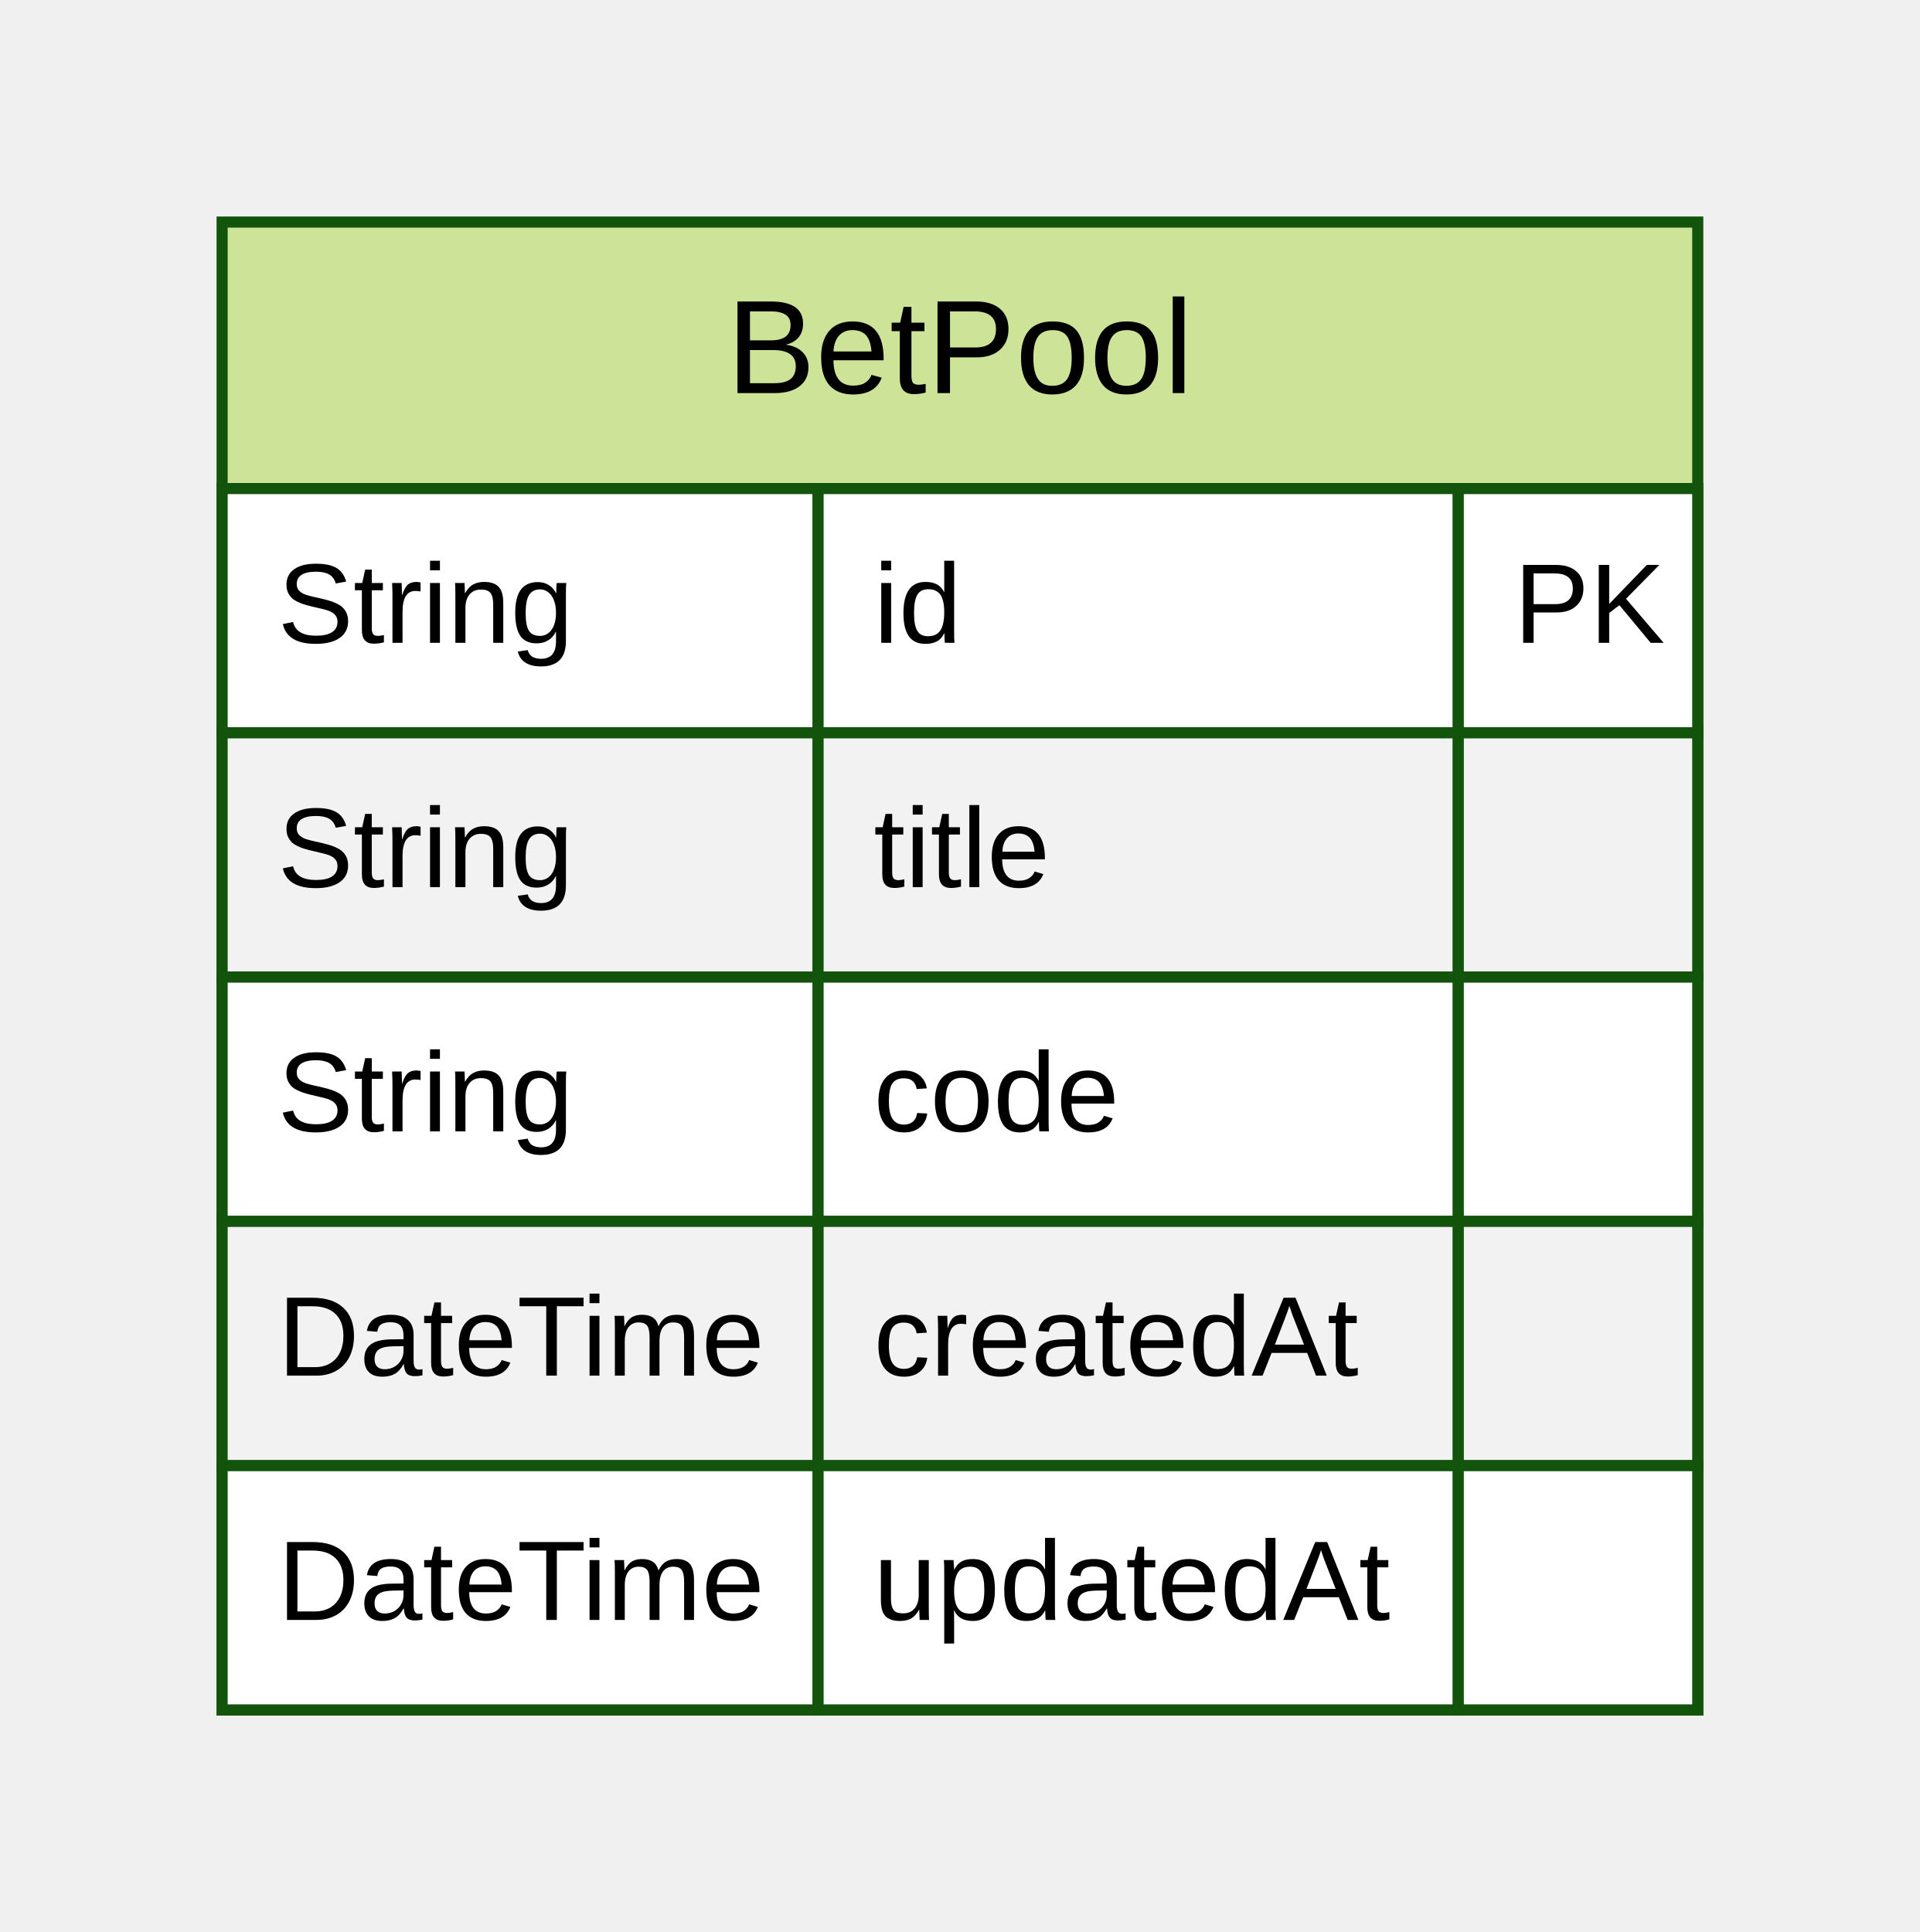
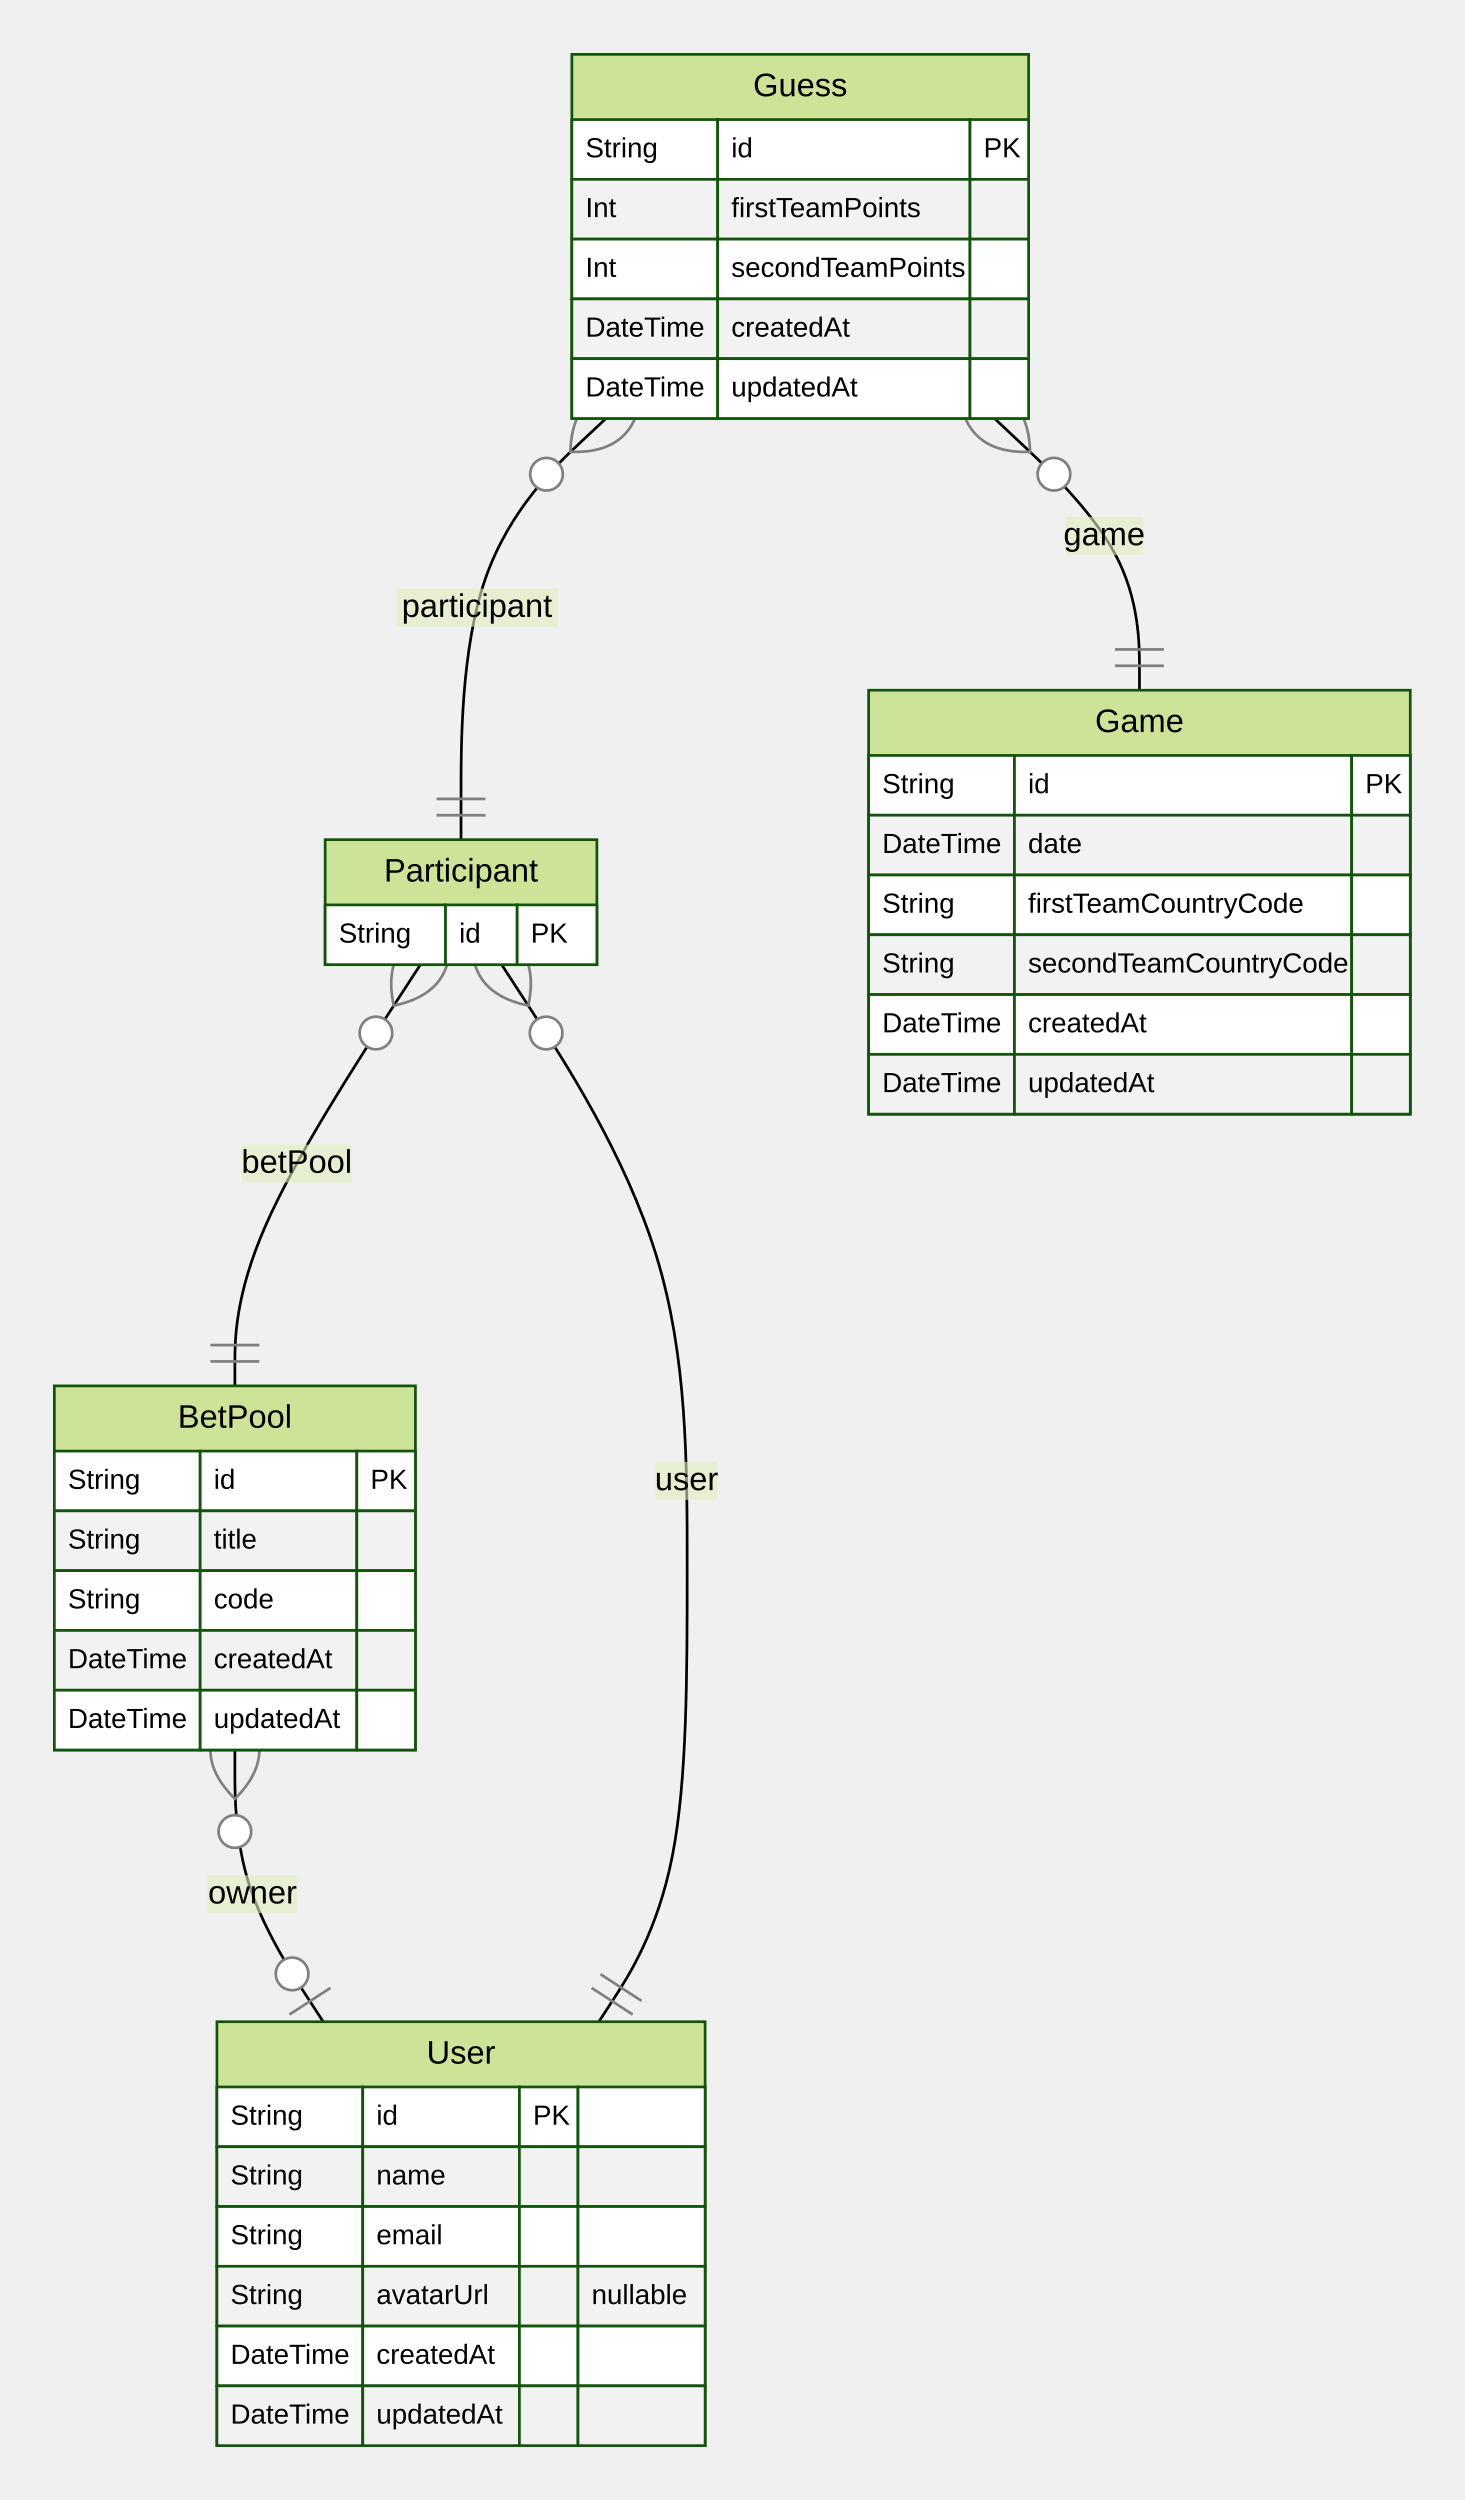
- <svg xmlns="http://www.w3.org/2000/svg" aria-labelledby="chart-title-mermaid-0 chart-desc-mermaid-0" role="img" viewBox="0 0 172.875 174" style="max-width: 172.875px; background-color: white;" width="100%" id="mermaid-0">
+ <svg xmlns="http://www.w3.org/2000/svg" aria-labelledby="chart-title-mermaid-0 chart-desc-mermaid-0" role="img" viewBox="0 0 538.977 920" style="max-width: 538.977px; background-color: white;" width="100%" id="mermaid-0">
  <style>#mermaid-0 {font-family:"trebuchet ms",verdana,arial,sans-serif;font-size:16px;fill:#000000;}#mermaid-0 .error-icon{fill:#552222;}#mermaid-0 .error-text{fill:#552222;stroke:#552222;}#mermaid-0 .edge-thickness-normal{stroke-width:2px;}#mermaid-0 .edge-thickness-thick{stroke-width:3.5px;}#mermaid-0 .edge-pattern-solid{stroke-dasharray:0;}#mermaid-0 .edge-pattern-dashed{stroke-dasharray:3;}#mermaid-0 .edge-pattern-dotted{stroke-dasharray:2;}#mermaid-0 .marker{fill:#000000;stroke:#000000;}#mermaid-0 .marker.cross{stroke:#000000;}#mermaid-0 svg{font-family:"trebuchet ms",verdana,arial,sans-serif;font-size:16px;}#mermaid-0 .entityBox{fill:#cde498;stroke:#13540c;}#mermaid-0 .attributeBoxOdd{fill:#ffffff;stroke:#13540c;}#mermaid-0 .attributeBoxEven{fill:#f2f2f2;stroke:#13540c;}#mermaid-0 .relationshipLabelBox{fill:hsl(78.158, 58.462%, 84.51%);opacity:0.7;background-color:hsl(78.158, 58.462%, 84.51%);}#mermaid-0 .relationshipLabelBox rect{opacity:0.5;}#mermaid-0 .relationshipLine{stroke:#000000;}#mermaid-0 :root{--mermaid-font-family:"trebuchet ms",verdana,arial,sans-serif;}</style>
  <g />
  <defs>
    <marker orient="auto" markerHeight="18" markerWidth="18" refY="9" refX="0" id="ONLY_ONE_START">
      <path d="M9,0 L9,18 M15,0 L15,18" fill="none" stroke="gray" />
    </marker>
  </defs>
  <defs>
    <marker orient="auto" markerHeight="18" markerWidth="18" refY="9" refX="18" id="ONLY_ONE_END">
      <path d="M3,0 L3,18 M9,0 L9,18" fill="none" stroke="gray" />
    </marker>
  </defs>
  <defs>
    <marker orient="auto" markerHeight="18" markerWidth="30" refY="9" refX="0" id="ZERO_OR_ONE_START">
      <circle r="6" cy="9" cx="21" fill="white" stroke="gray" />
      <path d="M9,0 L9,18" fill="none" stroke="gray" />
    </marker>
  </defs>
  <defs>
    <marker orient="auto" markerHeight="18" markerWidth="30" refY="9" refX="30" id="ZERO_OR_ONE_END">
      <circle r="6" cy="9" cx="9" fill="white" stroke="gray" />
      <path d="M21,0 L21,18" fill="none" stroke="gray" />
    </marker>
  </defs>
  <defs>
    <marker orient="auto" markerHeight="36" markerWidth="45" refY="18" refX="18" id="ONE_OR_MORE_START">
      <path d="M0,18 Q 18,0 36,18 Q 18,36 0,18 M42,9 L42,27" fill="none" stroke="gray" />
    </marker>
  </defs>
  <defs>
    <marker orient="auto" markerHeight="36" markerWidth="45" refY="18" refX="27" id="ONE_OR_MORE_END">
      <path d="M3,9 L3,27 M9,18 Q27,0 45,18 Q27,36 9,18" fill="none" stroke="gray" />
    </marker>
  </defs>
  <defs>
    <marker orient="auto" markerHeight="36" markerWidth="57" refY="18" refX="18" id="ZERO_OR_MORE_START">
      <circle r="6" cy="18" cx="48" fill="white" stroke="gray" />
      <path d="M0,18 Q18,0 36,18 Q18,36 0,18" fill="none" stroke="gray" />
    </marker>
  </defs>
  <defs>
    <marker orient="auto" markerHeight="36" markerWidth="57" refY="18" refX="39" id="ZERO_OR_MORE_END">
      <circle r="6" cy="18" cx="9" fill="white" stroke="gray" />
      <path d="M21,18 Q39,0 57,18 Q39,36 21,18" fill="none" stroke="gray" />
    </marker>
  </defs>
-   <g transform="translate(20,20 )" id="BetPool">
+   <path marker-start="url(#ZERO_OR_MORE_START)" marker-end="url(#ZERO_OR_ONE_END)" fill="none" stroke="gray" d="M86.438,644L86.438,652.333C86.438,660.667,86.438,677.333,91.855,694C97.273,710.667,108.109,727.333,113.527,735.667L118.945,744" class="er relationshipLine" />
+   <path marker-start="url(#ZERO_OR_MORE_START)" marker-end="url(#ONLY_ONE_END)" fill="none" stroke="gray" d="M184.61,355L195.987,372.5C207.365,390,230.12,425,241.497,462C252.875,499,252.875,538,252.875,577C252.875,616,252.875,655,247.457,682.833C242.039,710.667,231.203,727.333,225.786,735.667L220.368,744" class="er relationshipLine" />
+   <path marker-start="url(#ZERO_OR_MORE_START)" marker-end="url(#ONLY_ONE_END)" fill="none" stroke="gray" d="M154.703,355L143.325,372.5C131.948,390,109.193,425,97.815,450.833C86.438,476.667,86.438,493.333,86.438,501.667L86.438,510" class="er relationshipLine" />
+   <path marker-start="url(#ZERO_OR_MORE_START)" marker-end="url(#ONLY_ONE_END)" fill="none" stroke="gray" d="M223.002,154L214.111,162.333C205.22,170.667,187.438,187.333,178.547,213.167C169.656,239,169.656,274,169.656,291.5L169.656,309" class="er relationshipLine" />
+   <path marker-start="url(#ZERO_OR_MORE_START)" marker-end="url(#ONLY_ONE_END)" fill="none" stroke="gray" d="M365.97,154L374.861,162.333C383.752,170.667,401.534,187.333,410.425,204C419.316,220.667,419.316,237.333,419.316,245.667L419.316,254" class="er relationshipLine" />
+   <g transform="translate(20,510 )" id="BetPool">
    <rect height="134" width="132.875" y="0" x="0" stroke="gray" fill-opacity="100%" fill="honeydew" class="er entityBox" />
    <text transform="translate(66.4375,12)" style="font-family: &quot;trebuchet ms&quot;, verdana, arial, sans-serif;; font-size: 12px" text-anchor="middle" dominant-baseline="middle" y="0" x="0" id="entity-BetPool" class="er entityLabel">BetPool</text>
    <rect height="22" width="53.664" y="24" x="0" stroke="gray" fill-opacity="100%" fill="honeydew" class="er attributeBoxOdd" />
    <text transform="translate(5,35)" style="font-family: &quot;trebuchet ms&quot;, verdana, arial, sans-serif;; font-size: 10.2px" text-anchor="left" dominant-baseline="middle" y="0" x="0" id="entity-BetPool-attr-1-type" class="er entityLabel">String</text>
    <rect height="22" width="57.648" y="24" x="53.664" stroke="gray" fill-opacity="100%" fill="honeydew" class="er attributeBoxOdd" />
    <text transform="translate(58.66406,35)" style="font-family: &quot;trebuchet ms&quot;, verdana, arial, sans-serif;; font-size: 10.2px" text-anchor="left" dominant-baseline="middle" y="0" x="0" id="entity-BetPool-attr-1-name" class="er entityLabel">id</text>
    <rect height="22" width="21.562" y="24" x="111.312" stroke="gray" fill-opacity="100%" fill="honeydew" class="er attributeBoxOdd" />
    <text transform="translate(116.3125,35)" style="font-family: &quot;trebuchet ms&quot;, verdana, arial, sans-serif;; font-size: 10.2px" text-anchor="left" dominant-baseline="middle" y="0" x="0" id="entity-BetPool-attr-1-key" class="er entityLabel">PK</text>
    <rect height="22" width="53.664" y="46" x="0" stroke="gray" fill-opacity="100%" fill="honeydew" class="er attributeBoxEven" />
    <text transform="translate(5,57)" style="font-family: &quot;trebuchet ms&quot;, verdana, arial, sans-serif;; font-size: 10.2px" text-anchor="left" dominant-baseline="middle" y="0" x="0" id="entity-BetPool-attr-2-type" class="er entityLabel">String</text>
    <rect height="22" width="57.648" y="46" x="53.664" stroke="gray" fill-opacity="100%" fill="honeydew" class="er attributeBoxEven" />
    <text transform="translate(58.66406,57)" style="font-family: &quot;trebuchet ms&quot;, verdana, arial, sans-serif;; font-size: 10.2px" text-anchor="left" dominant-baseline="middle" y="0" x="0" id="entity-BetPool-attr-2-name" class="er entityLabel">title</text>
    <rect height="22" width="21.562" y="46" x="111.312" stroke="gray" fill-opacity="100%" fill="honeydew" class="er attributeBoxEven" />
    <text transform="translate(116.3125,57)" style="font-family: &quot;trebuchet ms&quot;, verdana, arial, sans-serif;; font-size: 10.2px" text-anchor="left" dominant-baseline="middle" y="0" x="0" id="entity-BetPool-attr-2-key" class="er entityLabel" />
    <rect height="22" width="53.664" y="68" x="0" stroke="gray" fill-opacity="100%" fill="honeydew" class="er attributeBoxOdd" />
    <text transform="translate(5,79)" style="font-family: &quot;trebuchet ms&quot;, verdana, arial, sans-serif;; font-size: 10.2px" text-anchor="left" dominant-baseline="middle" y="0" x="0" id="entity-BetPool-attr-3-type" class="er entityLabel">String</text>
    <rect height="22" width="57.648" y="68" x="53.664" stroke="gray" fill-opacity="100%" fill="honeydew" class="er attributeBoxOdd" />
    <text transform="translate(58.66406,79)" style="font-family: &quot;trebuchet ms&quot;, verdana, arial, sans-serif;; font-size: 10.2px" text-anchor="left" dominant-baseline="middle" y="0" x="0" id="entity-BetPool-attr-3-name" class="er entityLabel">code</text>
    <rect height="22" width="21.562" y="68" x="111.312" stroke="gray" fill-opacity="100%" fill="honeydew" class="er attributeBoxOdd" />
    <text transform="translate(116.3125,79)" style="font-family: &quot;trebuchet ms&quot;, verdana, arial, sans-serif;; font-size: 10.2px" text-anchor="left" dominant-baseline="middle" y="0" x="0" id="entity-BetPool-attr-3-key" class="er entityLabel" />
    <rect height="22" width="53.664" y="90" x="0" stroke="gray" fill-opacity="100%" fill="honeydew" class="er attributeBoxEven" />
    <text transform="translate(5,101)" style="font-family: &quot;trebuchet ms&quot;, verdana, arial, sans-serif;; font-size: 10.2px" text-anchor="left" dominant-baseline="middle" y="0" x="0" id="entity-BetPool-attr-4-type" class="er entityLabel">DateTime</text>
    <rect height="22" width="57.648" y="90" x="53.664" stroke="gray" fill-opacity="100%" fill="honeydew" class="er attributeBoxEven" />
    <text transform="translate(58.66406,101)" style="font-family: &quot;trebuchet ms&quot;, verdana, arial, sans-serif;; font-size: 10.2px" text-anchor="left" dominant-baseline="middle" y="0" x="0" id="entity-BetPool-attr-4-name" class="er entityLabel">createdAt</text>
    <rect height="22" width="21.562" y="90" x="111.312" stroke="gray" fill-opacity="100%" fill="honeydew" class="er attributeBoxEven" />
    <text transform="translate(116.3125,101)" style="font-family: &quot;trebuchet ms&quot;, verdana, arial, sans-serif;; font-size: 10.2px" text-anchor="left" dominant-baseline="middle" y="0" x="0" id="entity-BetPool-attr-4-key" class="er entityLabel" />
    <rect height="22" width="53.664" y="112" x="0" stroke="gray" fill-opacity="100%" fill="honeydew" class="er attributeBoxOdd" />
    <text transform="translate(5,123)" style="font-family: &quot;trebuchet ms&quot;, verdana, arial, sans-serif;; font-size: 10.2px" text-anchor="left" dominant-baseline="middle" y="0" x="0" id="entity-BetPool-attr-5-type" class="er entityLabel">DateTime</text>
    <rect height="22" width="57.648" y="112" x="53.664" stroke="gray" fill-opacity="100%" fill="honeydew" class="er attributeBoxOdd" />
    <text transform="translate(58.66406,123)" style="font-family: &quot;trebuchet ms&quot;, verdana, arial, sans-serif;; font-size: 10.2px" text-anchor="left" dominant-baseline="middle" y="0" x="0" id="entity-BetPool-attr-5-name" class="er entityLabel">updatedAt</text>
    <rect height="22" width="21.562" y="112" x="111.312" stroke="gray" fill-opacity="100%" fill="honeydew" class="er attributeBoxOdd" />
    <text transform="translate(116.3125,123)" style="font-family: &quot;trebuchet ms&quot;, verdana, arial, sans-serif;; font-size: 10.2px" text-anchor="left" dominant-baseline="middle" y="0" x="0" id="entity-BetPool-attr-5-key" class="er entityLabel" />
  </g>
+   <g transform="translate(119.6562,309 )" id="Participant">
+     <rect height="46" width="100" y="0" x="0" stroke="gray" fill-opacity="100%" fill="honeydew" class="er entityBox" />
+     <text transform="translate(50,12)" style="font-family: &quot;trebuchet ms&quot;, verdana, arial, sans-serif;; font-size: 12px" text-anchor="middle" dominant-baseline="middle" y="0" x="0" id="entity-Participant" class="er entityLabel">Participant</text>
+     <rect height="22" width="44.297" y="24" x="0" stroke="gray" fill-opacity="100%" fill="honeydew" class="er attributeBoxOdd" />
+     <text transform="translate(5,35)" style="font-family: &quot;trebuchet ms&quot;, verdana, arial, sans-serif;; font-size: 10.2px" text-anchor="left" dominant-baseline="middle" y="0" x="0" id="entity-Participant-attr-1-type" class="er entityLabel">String</text>
+     <rect height="22" width="26.367" y="24" x="44.297" stroke="gray" fill-opacity="100%" fill="honeydew" class="er attributeBoxOdd" />
+     <text transform="translate(49.29688,35)" style="font-family: &quot;trebuchet ms&quot;, verdana, arial, sans-serif;; font-size: 10.2px" text-anchor="left" dominant-baseline="middle" y="0" x="0" id="entity-Participant-attr-1-name" class="er entityLabel">id</text>
+     <rect height="22" width="29.336" y="24" x="70.664" stroke="gray" fill-opacity="100%" fill="honeydew" class="er attributeBoxOdd" />
+     <text transform="translate(75.66406,35)" style="font-family: &quot;trebuchet ms&quot;, verdana, arial, sans-serif;; font-size: 10.2px" text-anchor="left" dominant-baseline="middle" y="0" x="0" id="entity-Participant-attr-1-key" class="er entityLabel">PK</text>
+   </g>
+   <g transform="translate(79.82812,744 )" id="User">
+     <rect height="156" width="179.656" y="0" x="0" stroke="gray" fill-opacity="100%" fill="honeydew" class="er entityBox" />
+     <text transform="translate(89.82812,12)" style="font-family: &quot;trebuchet ms&quot;, verdana, arial, sans-serif;; font-size: 12px" text-anchor="middle" dominant-baseline="middle" y="0" x="0" id="entity-User" class="er entityLabel">User</text>
+     <rect height="22" width="53.664" y="24" x="0" stroke="gray" fill-opacity="100%" fill="honeydew" class="er attributeBoxOdd" />
+     <text transform="translate(5,35)" style="font-family: &quot;trebuchet ms&quot;, verdana, arial, sans-serif;; font-size: 10.2px" text-anchor="left" dominant-baseline="middle" y="0" x="0" id="entity-User-attr-1-type" class="er entityLabel">String</text>
+     <rect height="22" width="57.648" y="24" x="53.664" stroke="gray" fill-opacity="100%" fill="honeydew" class="er attributeBoxOdd" />
+     <text transform="translate(58.66406,35)" style="font-family: &quot;trebuchet ms&quot;, verdana, arial, sans-serif;; font-size: 10.2px" text-anchor="left" dominant-baseline="middle" y="0" x="0" id="entity-User-attr-1-name" class="er entityLabel">id</text>
+     <rect height="22" width="21.562" y="24" x="111.312" stroke="gray" fill-opacity="100%" fill="honeydew" class="er attributeBoxOdd" />
+     <text transform="translate(116.3125,35)" style="font-family: &quot;trebuchet ms&quot;, verdana, arial, sans-serif;; font-size: 10.2px" text-anchor="left" dominant-baseline="middle" y="0" x="0" id="entity-User-attr-1-key" class="er entityLabel">PK</text>
+     <rect height="22" width="46.781" y="24" x="132.875" stroke="gray" fill-opacity="100%" fill="honeydew" class="er attributeBoxOdd" />
+     <text transform="translate(137.875,35)" style="font-family: &quot;trebuchet ms&quot;, verdana, arial, sans-serif;; font-size: 10.2px" text-anchor="left" dominant-baseline="middle" y="0" x="0" id="entity-User-attr-1-comment" class="er entityLabel" />
+     <rect height="22" width="53.664" y="46" x="0" stroke="gray" fill-opacity="100%" fill="honeydew" class="er attributeBoxEven" />
+     <text transform="translate(5,57)" style="font-family: &quot;trebuchet ms&quot;, verdana, arial, sans-serif;; font-size: 10.2px" text-anchor="left" dominant-baseline="middle" y="0" x="0" id="entity-User-attr-2-type" class="er entityLabel">String</text>
+     <rect height="22" width="57.648" y="46" x="53.664" stroke="gray" fill-opacity="100%" fill="honeydew" class="er attributeBoxEven" />
+     <text transform="translate(58.66406,57)" style="font-family: &quot;trebuchet ms&quot;, verdana, arial, sans-serif;; font-size: 10.2px" text-anchor="left" dominant-baseline="middle" y="0" x="0" id="entity-User-attr-2-name" class="er entityLabel">name</text>
+     <rect height="22" width="21.562" y="46" x="111.312" stroke="gray" fill-opacity="100%" fill="honeydew" class="er attributeBoxEven" />
+     <text transform="translate(116.3125,57)" style="font-family: &quot;trebuchet ms&quot;, verdana, arial, sans-serif;; font-size: 10.2px" text-anchor="left" dominant-baseline="middle" y="0" x="0" id="entity-User-attr-2-key" class="er entityLabel" />
+     <rect height="22" width="46.781" y="46" x="132.875" stroke="gray" fill-opacity="100%" fill="honeydew" class="er attributeBoxEven" />
+     <text transform="translate(137.875,57)" style="font-family: &quot;trebuchet ms&quot;, verdana, arial, sans-serif;; font-size: 10.2px" text-anchor="left" dominant-baseline="middle" y="0" x="0" id="entity-User-attr-2-comment" class="er entityLabel" />
+     <rect height="22" width="53.664" y="68" x="0" stroke="gray" fill-opacity="100%" fill="honeydew" class="er attributeBoxOdd" />
+     <text transform="translate(5,79)" style="font-family: &quot;trebuchet ms&quot;, verdana, arial, sans-serif;; font-size: 10.2px" text-anchor="left" dominant-baseline="middle" y="0" x="0" id="entity-User-attr-3-type" class="er entityLabel">String</text>
+     <rect height="22" width="57.648" y="68" x="53.664" stroke="gray" fill-opacity="100%" fill="honeydew" class="er attributeBoxOdd" />
+     <text transform="translate(58.66406,79)" style="font-family: &quot;trebuchet ms&quot;, verdana, arial, sans-serif;; font-size: 10.2px" text-anchor="left" dominant-baseline="middle" y="0" x="0" id="entity-User-attr-3-name" class="er entityLabel">email</text>
+     <rect height="22" width="21.562" y="68" x="111.312" stroke="gray" fill-opacity="100%" fill="honeydew" class="er attributeBoxOdd" />
+     <text transform="translate(116.3125,79)" style="font-family: &quot;trebuchet ms&quot;, verdana, arial, sans-serif;; font-size: 10.2px" text-anchor="left" dominant-baseline="middle" y="0" x="0" id="entity-User-attr-3-key" class="er entityLabel" />
+     <rect height="22" width="46.781" y="68" x="132.875" stroke="gray" fill-opacity="100%" fill="honeydew" class="er attributeBoxOdd" />
+     <text transform="translate(137.875,79)" style="font-family: &quot;trebuchet ms&quot;, verdana, arial, sans-serif;; font-size: 10.2px" text-anchor="left" dominant-baseline="middle" y="0" x="0" id="entity-User-attr-3-comment" class="er entityLabel" />
+     <rect height="22" width="53.664" y="90" x="0" stroke="gray" fill-opacity="100%" fill="honeydew" class="er attributeBoxEven" />
+     <text transform="translate(5,101)" style="font-family: &quot;trebuchet ms&quot;, verdana, arial, sans-serif;; font-size: 10.2px" text-anchor="left" dominant-baseline="middle" y="0" x="0" id="entity-User-attr-4-type" class="er entityLabel">String</text>
+     <rect height="22" width="57.648" y="90" x="53.664" stroke="gray" fill-opacity="100%" fill="honeydew" class="er attributeBoxEven" />
+     <text transform="translate(58.66406,101)" style="font-family: &quot;trebuchet ms&quot;, verdana, arial, sans-serif;; font-size: 10.2px" text-anchor="left" dominant-baseline="middle" y="0" x="0" id="entity-User-attr-4-name" class="er entityLabel">avatarUrl</text>
+     <rect height="22" width="21.562" y="90" x="111.312" stroke="gray" fill-opacity="100%" fill="honeydew" class="er attributeBoxEven" />
+     <text transform="translate(116.3125,101)" style="font-family: &quot;trebuchet ms&quot;, verdana, arial, sans-serif;; font-size: 10.2px" text-anchor="left" dominant-baseline="middle" y="0" x="0" id="entity-User-attr-4-key" class="er entityLabel" />
+     <rect height="22" width="46.781" y="90" x="132.875" stroke="gray" fill-opacity="100%" fill="honeydew" class="er attributeBoxEven" />
+     <text transform="translate(137.875,101)" style="font-family: &quot;trebuchet ms&quot;, verdana, arial, sans-serif;; font-size: 10.2px" text-anchor="left" dominant-baseline="middle" y="0" x="0" id="entity-User-attr-4-comment" class="er entityLabel">nullable</text>
+     <rect height="22" width="53.664" y="112" x="0" stroke="gray" fill-opacity="100%" fill="honeydew" class="er attributeBoxOdd" />
+     <text transform="translate(5,123)" style="font-family: &quot;trebuchet ms&quot;, verdana, arial, sans-serif;; font-size: 10.2px" text-anchor="left" dominant-baseline="middle" y="0" x="0" id="entity-User-attr-5-type" class="er entityLabel">DateTime</text>
+     <rect height="22" width="57.648" y="112" x="53.664" stroke="gray" fill-opacity="100%" fill="honeydew" class="er attributeBoxOdd" />
+     <text transform="translate(58.66406,123)" style="font-family: &quot;trebuchet ms&quot;, verdana, arial, sans-serif;; font-size: 10.2px" text-anchor="left" dominant-baseline="middle" y="0" x="0" id="entity-User-attr-5-name" class="er entityLabel">createdAt</text>
+     <rect height="22" width="21.562" y="112" x="111.312" stroke="gray" fill-opacity="100%" fill="honeydew" class="er attributeBoxOdd" />
+     <text transform="translate(116.3125,123)" style="font-family: &quot;trebuchet ms&quot;, verdana, arial, sans-serif;; font-size: 10.2px" text-anchor="left" dominant-baseline="middle" y="0" x="0" id="entity-User-attr-5-key" class="er entityLabel" />
+     <rect height="22" width="46.781" y="112" x="132.875" stroke="gray" fill-opacity="100%" fill="honeydew" class="er attributeBoxOdd" />
+     <text transform="translate(137.875,123)" style="font-family: &quot;trebuchet ms&quot;, verdana, arial, sans-serif;; font-size: 10.2px" text-anchor="left" dominant-baseline="middle" y="0" x="0" id="entity-User-attr-5-comment" class="er entityLabel" />
+     <rect height="22" width="53.664" y="134" x="0" stroke="gray" fill-opacity="100%" fill="honeydew" class="er attributeBoxEven" />
+     <text transform="translate(5,145)" style="font-family: &quot;trebuchet ms&quot;, verdana, arial, sans-serif;; font-size: 10.2px" text-anchor="left" dominant-baseline="middle" y="0" x="0" id="entity-User-attr-6-type" class="er entityLabel">DateTime</text>
+     <rect height="22" width="57.648" y="134" x="53.664" stroke="gray" fill-opacity="100%" fill="honeydew" class="er attributeBoxEven" />
+     <text transform="translate(58.66406,145)" style="font-family: &quot;trebuchet ms&quot;, verdana, arial, sans-serif;; font-size: 10.2px" text-anchor="left" dominant-baseline="middle" y="0" x="0" id="entity-User-attr-6-name" class="er entityLabel">updatedAt</text>
+     <rect height="22" width="21.562" y="134" x="111.312" stroke="gray" fill-opacity="100%" fill="honeydew" class="er attributeBoxEven" />
+     <text transform="translate(116.3125,145)" style="font-family: &quot;trebuchet ms&quot;, verdana, arial, sans-serif;; font-size: 10.2px" text-anchor="left" dominant-baseline="middle" y="0" x="0" id="entity-User-attr-6-key" class="er entityLabel" />
+     <rect height="22" width="46.781" y="134" x="132.875" stroke="gray" fill-opacity="100%" fill="honeydew" class="er attributeBoxEven" />
+     <text transform="translate(137.875,145)" style="font-family: &quot;trebuchet ms&quot;, verdana, arial, sans-serif;; font-size: 10.2px" text-anchor="left" dominant-baseline="middle" y="0" x="0" id="entity-User-attr-6-comment" class="er entityLabel" />
+   </g>
+   <g transform="translate(319.6562,254 )" id="Game">
+     <rect height="156" width="199.32" y="0" x="0" stroke="gray" fill-opacity="100%" fill="honeydew" class="er entityBox" />
+     <text transform="translate(99.66016,12)" style="font-family: &quot;trebuchet ms&quot;, verdana, arial, sans-serif;; font-size: 12px" text-anchor="middle" dominant-baseline="middle" y="0" x="0" id="entity-Game" class="er entityLabel">Game</text>
+     <rect height="22" width="53.664" y="24" x="0" stroke="gray" fill-opacity="100%" fill="honeydew" class="er attributeBoxOdd" />
+     <text transform="translate(5,35)" style="font-family: &quot;trebuchet ms&quot;, verdana, arial, sans-serif;; font-size: 10.2px" text-anchor="left" dominant-baseline="middle" y="0" x="0" id="entity-Game-attr-1-type" class="er entityLabel">String</text>
+     <rect height="22" width="124.094" y="24" x="53.664" stroke="gray" fill-opacity="100%" fill="honeydew" class="er attributeBoxOdd" />
+     <text transform="translate(58.66406,35)" style="font-family: &quot;trebuchet ms&quot;, verdana, arial, sans-serif;; font-size: 10.2px" text-anchor="left" dominant-baseline="middle" y="0" x="0" id="entity-Game-attr-1-name" class="er entityLabel">id</text>
+     <rect height="22" width="21.562" y="24" x="177.758" stroke="gray" fill-opacity="100%" fill="honeydew" class="er attributeBoxOdd" />
+     <text transform="translate(182.7578,35)" style="font-family: &quot;trebuchet ms&quot;, verdana, arial, sans-serif;; font-size: 10.2px" text-anchor="left" dominant-baseline="middle" y="0" x="0" id="entity-Game-attr-1-key" class="er entityLabel">PK</text>
+     <rect height="22" width="53.664" y="46" x="0" stroke="gray" fill-opacity="100%" fill="honeydew" class="er attributeBoxEven" />
+     <text transform="translate(5,57)" style="font-family: &quot;trebuchet ms&quot;, verdana, arial, sans-serif;; font-size: 10.2px" text-anchor="left" dominant-baseline="middle" y="0" x="0" id="entity-Game-attr-2-type" class="er entityLabel">DateTime</text>
+     <rect height="22" width="124.094" y="46" x="53.664" stroke="gray" fill-opacity="100%" fill="honeydew" class="er attributeBoxEven" />
+     <text transform="translate(58.66406,57)" style="font-family: &quot;trebuchet ms&quot;, verdana, arial, sans-serif;; font-size: 10.2px" text-anchor="left" dominant-baseline="middle" y="0" x="0" id="entity-Game-attr-2-name" class="er entityLabel">date</text>
+     <rect height="22" width="21.562" y="46" x="177.758" stroke="gray" fill-opacity="100%" fill="honeydew" class="er attributeBoxEven" />
+     <text transform="translate(182.7578,57)" style="font-family: &quot;trebuchet ms&quot;, verdana, arial, sans-serif;; font-size: 10.2px" text-anchor="left" dominant-baseline="middle" y="0" x="0" id="entity-Game-attr-2-key" class="er entityLabel" />
+     <rect height="22" width="53.664" y="68" x="0" stroke="gray" fill-opacity="100%" fill="honeydew" class="er attributeBoxOdd" />
+     <text transform="translate(5,79)" style="font-family: &quot;trebuchet ms&quot;, verdana, arial, sans-serif;; font-size: 10.2px" text-anchor="left" dominant-baseline="middle" y="0" x="0" id="entity-Game-attr-3-type" class="er entityLabel">String</text>
+     <rect height="22" width="124.094" y="68" x="53.664" stroke="gray" fill-opacity="100%" fill="honeydew" class="er attributeBoxOdd" />
+     <text transform="translate(58.66406,79)" style="font-family: &quot;trebuchet ms&quot;, verdana, arial, sans-serif;; font-size: 10.2px" text-anchor="left" dominant-baseline="middle" y="0" x="0" id="entity-Game-attr-3-name" class="er entityLabel">firstTeamCountryCode</text>
+     <rect height="22" width="21.562" y="68" x="177.758" stroke="gray" fill-opacity="100%" fill="honeydew" class="er attributeBoxOdd" />
+     <text transform="translate(182.7578,79)" style="font-family: &quot;trebuchet ms&quot;, verdana, arial, sans-serif;; font-size: 10.2px" text-anchor="left" dominant-baseline="middle" y="0" x="0" id="entity-Game-attr-3-key" class="er entityLabel" />
+     <rect height="22" width="53.664" y="90" x="0" stroke="gray" fill-opacity="100%" fill="honeydew" class="er attributeBoxEven" />
+     <text transform="translate(5,101)" style="font-family: &quot;trebuchet ms&quot;, verdana, arial, sans-serif;; font-size: 10.2px" text-anchor="left" dominant-baseline="middle" y="0" x="0" id="entity-Game-attr-4-type" class="er entityLabel">String</text>
+     <rect height="22" width="124.094" y="90" x="53.664" stroke="gray" fill-opacity="100%" fill="honeydew" class="er attributeBoxEven" />
+     <text transform="translate(58.66406,101)" style="font-family: &quot;trebuchet ms&quot;, verdana, arial, sans-serif;; font-size: 10.2px" text-anchor="left" dominant-baseline="middle" y="0" x="0" id="entity-Game-attr-4-name" class="er entityLabel">secondTeamCountryCode</text>
+     <rect height="22" width="21.562" y="90" x="177.758" stroke="gray" fill-opacity="100%" fill="honeydew" class="er attributeBoxEven" />
+     <text transform="translate(182.7578,101)" style="font-family: &quot;trebuchet ms&quot;, verdana, arial, sans-serif;; font-size: 10.2px" text-anchor="left" dominant-baseline="middle" y="0" x="0" id="entity-Game-attr-4-key" class="er entityLabel" />
+     <rect height="22" width="53.664" y="112" x="0" stroke="gray" fill-opacity="100%" fill="honeydew" class="er attributeBoxOdd" />
+     <text transform="translate(5,123)" style="font-family: &quot;trebuchet ms&quot;, verdana, arial, sans-serif;; font-size: 10.2px" text-anchor="left" dominant-baseline="middle" y="0" x="0" id="entity-Game-attr-5-type" class="er entityLabel">DateTime</text>
+     <rect height="22" width="124.094" y="112" x="53.664" stroke="gray" fill-opacity="100%" fill="honeydew" class="er attributeBoxOdd" />
+     <text transform="translate(58.66406,123)" style="font-family: &quot;trebuchet ms&quot;, verdana, arial, sans-serif;; font-size: 10.2px" text-anchor="left" dominant-baseline="middle" y="0" x="0" id="entity-Game-attr-5-name" class="er entityLabel">createdAt</text>
+     <rect height="22" width="21.562" y="112" x="177.758" stroke="gray" fill-opacity="100%" fill="honeydew" class="er attributeBoxOdd" />
+     <text transform="translate(182.7578,123)" style="font-family: &quot;trebuchet ms&quot;, verdana, arial, sans-serif;; font-size: 10.2px" text-anchor="left" dominant-baseline="middle" y="0" x="0" id="entity-Game-attr-5-key" class="er entityLabel" />
+     <rect height="22" width="53.664" y="134" x="0" stroke="gray" fill-opacity="100%" fill="honeydew" class="er attributeBoxEven" />
+     <text transform="translate(5,145)" style="font-family: &quot;trebuchet ms&quot;, verdana, arial, sans-serif;; font-size: 10.2px" text-anchor="left" dominant-baseline="middle" y="0" x="0" id="entity-Game-attr-6-type" class="er entityLabel">DateTime</text>
+     <rect height="22" width="124.094" y="134" x="53.664" stroke="gray" fill-opacity="100%" fill="honeydew" class="er attributeBoxEven" />
+     <text transform="translate(58.66406,145)" style="font-family: &quot;trebuchet ms&quot;, verdana, arial, sans-serif;; font-size: 10.2px" text-anchor="left" dominant-baseline="middle" y="0" x="0" id="entity-Game-attr-6-name" class="er entityLabel">updatedAt</text>
+     <rect height="22" width="21.562" y="134" x="177.758" stroke="gray" fill-opacity="100%" fill="honeydew" class="er attributeBoxEven" />
+     <text transform="translate(182.7578,145)" style="font-family: &quot;trebuchet ms&quot;, verdana, arial, sans-serif;; font-size: 10.2px" text-anchor="left" dominant-baseline="middle" y="0" x="0" id="entity-Game-attr-6-key" class="er entityLabel" />
+   </g>
+   <g transform="translate(210.4473,20 )" id="Guess">
+     <rect height="134" width="168.078" y="0" x="0" stroke="gray" fill-opacity="100%" fill="honeydew" class="er entityBox" />
+     <text transform="translate(84.03906,12)" style="font-family: &quot;trebuchet ms&quot;, verdana, arial, sans-serif;; font-size: 12px" text-anchor="middle" dominant-baseline="middle" y="0" x="0" id="entity-Guess" class="er entityLabel">Guess</text>
+     <rect height="22" width="53.664" y="24" x="0" stroke="gray" fill-opacity="100%" fill="honeydew" class="er attributeBoxOdd" />
+     <text transform="translate(5,35)" style="font-family: &quot;trebuchet ms&quot;, verdana, arial, sans-serif;; font-size: 10.2px" text-anchor="left" dominant-baseline="middle" y="0" x="0" id="entity-Guess-attr-1-type" class="er entityLabel">String</text>
+     <rect height="22" width="92.852" y="24" x="53.664" stroke="gray" fill-opacity="100%" fill="honeydew" class="er attributeBoxOdd" />
+     <text transform="translate(58.66406,35)" style="font-family: &quot;trebuchet ms&quot;, verdana, arial, sans-serif;; font-size: 10.2px" text-anchor="left" dominant-baseline="middle" y="0" x="0" id="entity-Guess-attr-1-name" class="er entityLabel">id</text>
+     <rect height="22" width="21.562" y="24" x="146.516" stroke="gray" fill-opacity="100%" fill="honeydew" class="er attributeBoxOdd" />
+     <text transform="translate(151.5156,35)" style="font-family: &quot;trebuchet ms&quot;, verdana, arial, sans-serif;; font-size: 10.2px" text-anchor="left" dominant-baseline="middle" y="0" x="0" id="entity-Guess-attr-1-key" class="er entityLabel">PK</text>
+     <rect height="22" width="53.664" y="46" x="0" stroke="gray" fill-opacity="100%" fill="honeydew" class="er attributeBoxEven" />
+     <text transform="translate(5,57)" style="font-family: &quot;trebuchet ms&quot;, verdana, arial, sans-serif;; font-size: 10.2px" text-anchor="left" dominant-baseline="middle" y="0" x="0" id="entity-Guess-attr-2-type" class="er entityLabel">Int</text>
+     <rect height="22" width="92.852" y="46" x="53.664" stroke="gray" fill-opacity="100%" fill="honeydew" class="er attributeBoxEven" />
+     <text transform="translate(58.66406,57)" style="font-family: &quot;trebuchet ms&quot;, verdana, arial, sans-serif;; font-size: 10.2px" text-anchor="left" dominant-baseline="middle" y="0" x="0" id="entity-Guess-attr-2-name" class="er entityLabel">firstTeamPoints</text>
+     <rect height="22" width="21.562" y="46" x="146.516" stroke="gray" fill-opacity="100%" fill="honeydew" class="er attributeBoxEven" />
+     <text transform="translate(151.5156,57)" style="font-family: &quot;trebuchet ms&quot;, verdana, arial, sans-serif;; font-size: 10.2px" text-anchor="left" dominant-baseline="middle" y="0" x="0" id="entity-Guess-attr-2-key" class="er entityLabel" />
+     <rect height="22" width="53.664" y="68" x="0" stroke="gray" fill-opacity="100%" fill="honeydew" class="er attributeBoxOdd" />
+     <text transform="translate(5,79)" style="font-family: &quot;trebuchet ms&quot;, verdana, arial, sans-serif;; font-size: 10.2px" text-anchor="left" dominant-baseline="middle" y="0" x="0" id="entity-Guess-attr-3-type" class="er entityLabel">Int</text>
+     <rect height="22" width="92.852" y="68" x="53.664" stroke="gray" fill-opacity="100%" fill="honeydew" class="er attributeBoxOdd" />
+     <text transform="translate(58.66406,79)" style="font-family: &quot;trebuchet ms&quot;, verdana, arial, sans-serif;; font-size: 10.2px" text-anchor="left" dominant-baseline="middle" y="0" x="0" id="entity-Guess-attr-3-name" class="er entityLabel">secondTeamPoints</text>
+     <rect height="22" width="21.562" y="68" x="146.516" stroke="gray" fill-opacity="100%" fill="honeydew" class="er attributeBoxOdd" />
+     <text transform="translate(151.5156,79)" style="font-family: &quot;trebuchet ms&quot;, verdana, arial, sans-serif;; font-size: 10.2px" text-anchor="left" dominant-baseline="middle" y="0" x="0" id="entity-Guess-attr-3-key" class="er entityLabel" />
+     <rect height="22" width="53.664" y="90" x="0" stroke="gray" fill-opacity="100%" fill="honeydew" class="er attributeBoxEven" />
+     <text transform="translate(5,101)" style="font-family: &quot;trebuchet ms&quot;, verdana, arial, sans-serif;; font-size: 10.2px" text-anchor="left" dominant-baseline="middle" y="0" x="0" id="entity-Guess-attr-4-type" class="er entityLabel">DateTime</text>
+     <rect height="22" width="92.852" y="90" x="53.664" stroke="gray" fill-opacity="100%" fill="honeydew" class="er attributeBoxEven" />
+     <text transform="translate(58.66406,101)" style="font-family: &quot;trebuchet ms&quot;, verdana, arial, sans-serif;; font-size: 10.2px" text-anchor="left" dominant-baseline="middle" y="0" x="0" id="entity-Guess-attr-4-name" class="er entityLabel">createdAt</text>
+     <rect height="22" width="21.562" y="90" x="146.516" stroke="gray" fill-opacity="100%" fill="honeydew" class="er attributeBoxEven" />
+     <text transform="translate(151.5156,101)" style="font-family: &quot;trebuchet ms&quot;, verdana, arial, sans-serif;; font-size: 10.2px" text-anchor="left" dominant-baseline="middle" y="0" x="0" id="entity-Guess-attr-4-key" class="er entityLabel" />
+     <rect height="22" width="53.664" y="112" x="0" stroke="gray" fill-opacity="100%" fill="honeydew" class="er attributeBoxOdd" />
+     <text transform="translate(5,123)" style="font-family: &quot;trebuchet ms&quot;, verdana, arial, sans-serif;; font-size: 10.2px" text-anchor="left" dominant-baseline="middle" y="0" x="0" id="entity-Guess-attr-5-type" class="er entityLabel">DateTime</text>
+     <rect height="22" width="92.852" y="112" x="53.664" stroke="gray" fill-opacity="100%" fill="honeydew" class="er attributeBoxOdd" />
+     <text transform="translate(58.66406,123)" style="font-family: &quot;trebuchet ms&quot;, verdana, arial, sans-serif;; font-size: 10.2px" text-anchor="left" dominant-baseline="middle" y="0" x="0" id="entity-Guess-attr-5-name" class="er entityLabel">updatedAt</text>
+     <rect height="22" width="21.562" y="112" x="146.516" stroke="gray" fill-opacity="100%" fill="honeydew" class="er attributeBoxOdd" />
+     <text transform="translate(151.5156,123)" style="font-family: &quot;trebuchet ms&quot;, verdana, arial, sans-serif;; font-size: 10.2px" text-anchor="left" dominant-baseline="middle" y="0" x="0" id="entity-Guess-attr-5-key" class="er entityLabel" />
+   </g>
+   <rect fill-opacity="85%" fill="white" height="14" width="33.141" y="690.075" x="76.344" class="er relationshipLabelBox" />
+   <text style="font-family: &quot;trebuchet ms&quot;, verdana, arial, sans-serif;; font-size: 12px" dominant-baseline="middle" text-anchor="middle" y="697.075" x="92.915" id="rel1" class="er relationshipLabel">owner</text>
+   <rect fill-opacity="85%" fill="white" height="14" width="22.625" y="537.965" x="241.327" class="er relationshipLabelBox" />
+   <text style="font-family: &quot;trebuchet ms&quot;, verdana, arial, sans-serif;; font-size: 12px" dominant-baseline="middle" text-anchor="middle" y="544.965" x="252.64" id="rel2" class="er relationshipLabel">user</text>
+   <rect fill-opacity="85%" fill="white" height="14" width="40.539" y="421.189" x="88.934" class="er relationshipLabelBox" />
+   <text style="font-family: &quot;trebuchet ms&quot;, verdana, arial, sans-serif;; font-size: 12px" dominant-baseline="middle" text-anchor="middle" y="428.189" x="109.204" id="rel3" class="er relationshipLabel">betPool</text>
+   <rect fill-opacity="85%" fill="white" height="14" width="59.508" y="216.625" x="145.763" class="er relationshipLabelBox" />
+   <text style="font-family: &quot;trebuchet ms&quot;, verdana, arial, sans-serif;; font-size: 12px" dominant-baseline="middle" text-anchor="middle" y="223.625" x="175.517" id="rel4" class="er relationshipLabel">participant</text>
+   <rect fill-opacity="85%" fill="white" height="14" width="28.836" y="190.235" x="391.941" class="er relationshipLabelBox" />
+   <text style="font-family: &quot;trebuchet ms&quot;, verdana, arial, sans-serif;; font-size: 12px" dominant-baseline="middle" text-anchor="middle" y="197.235" x="406.358" id="rel5" class="er relationshipLabel">game</text>
</svg>
